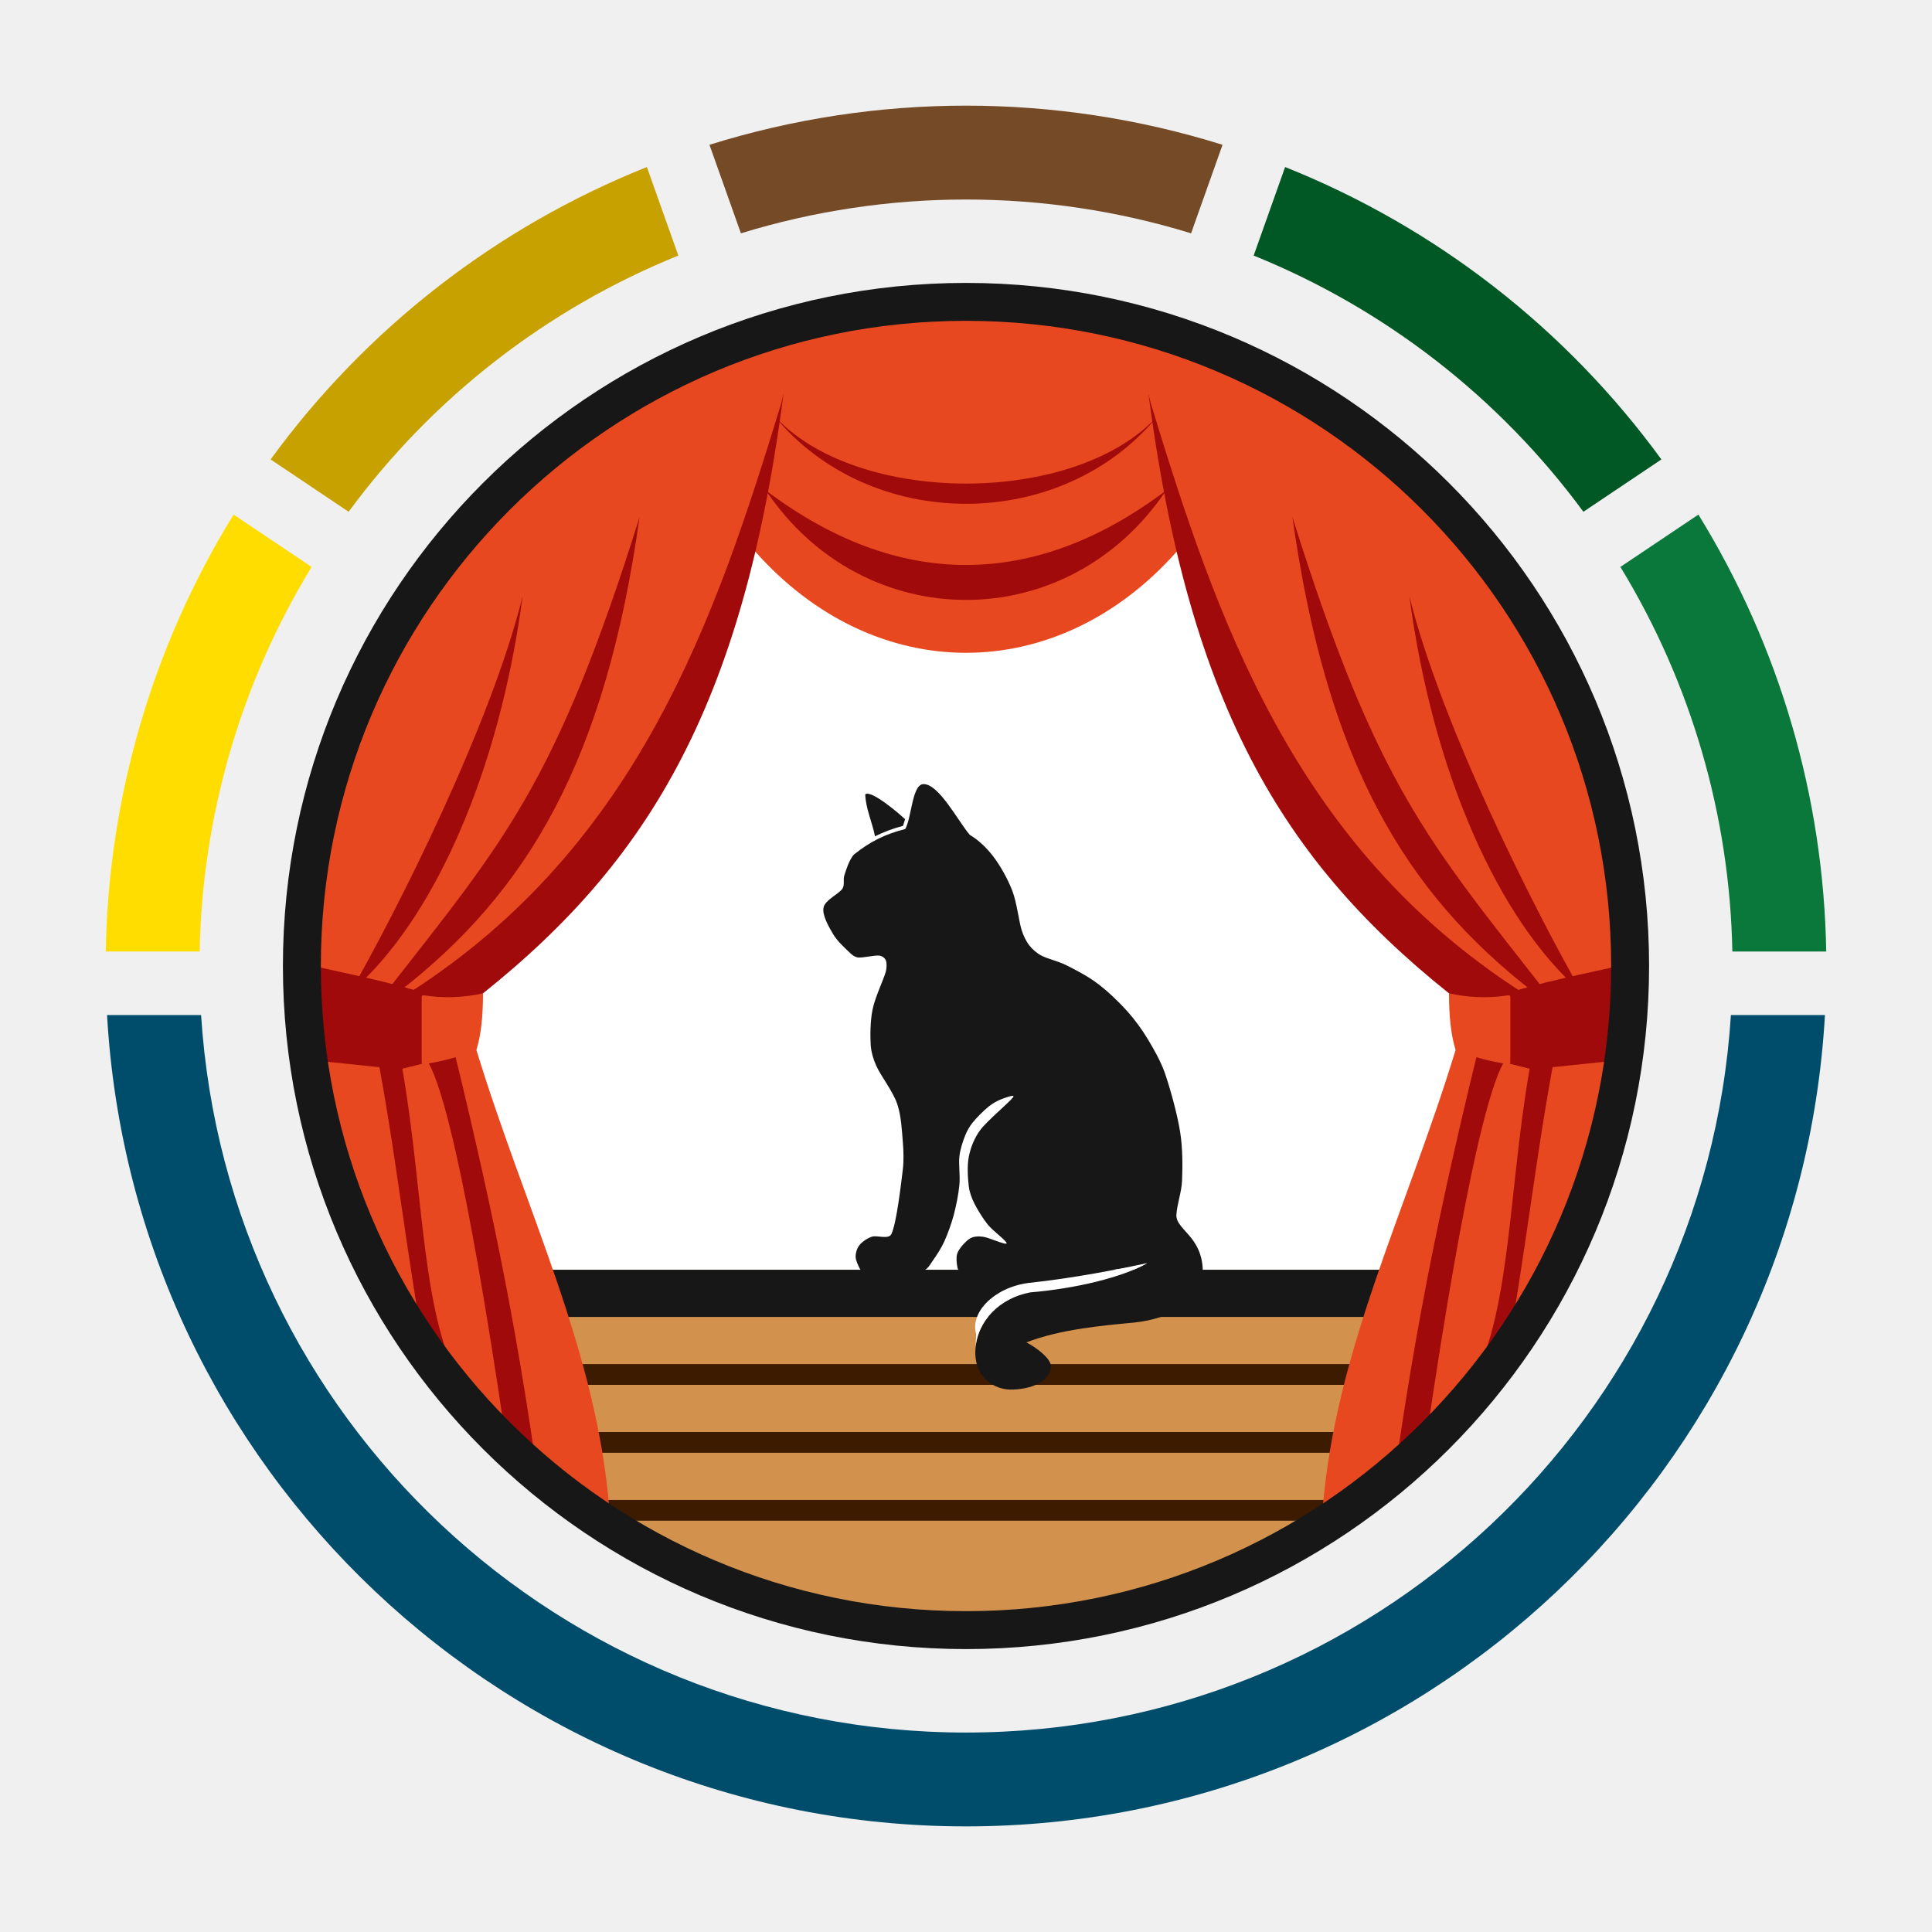
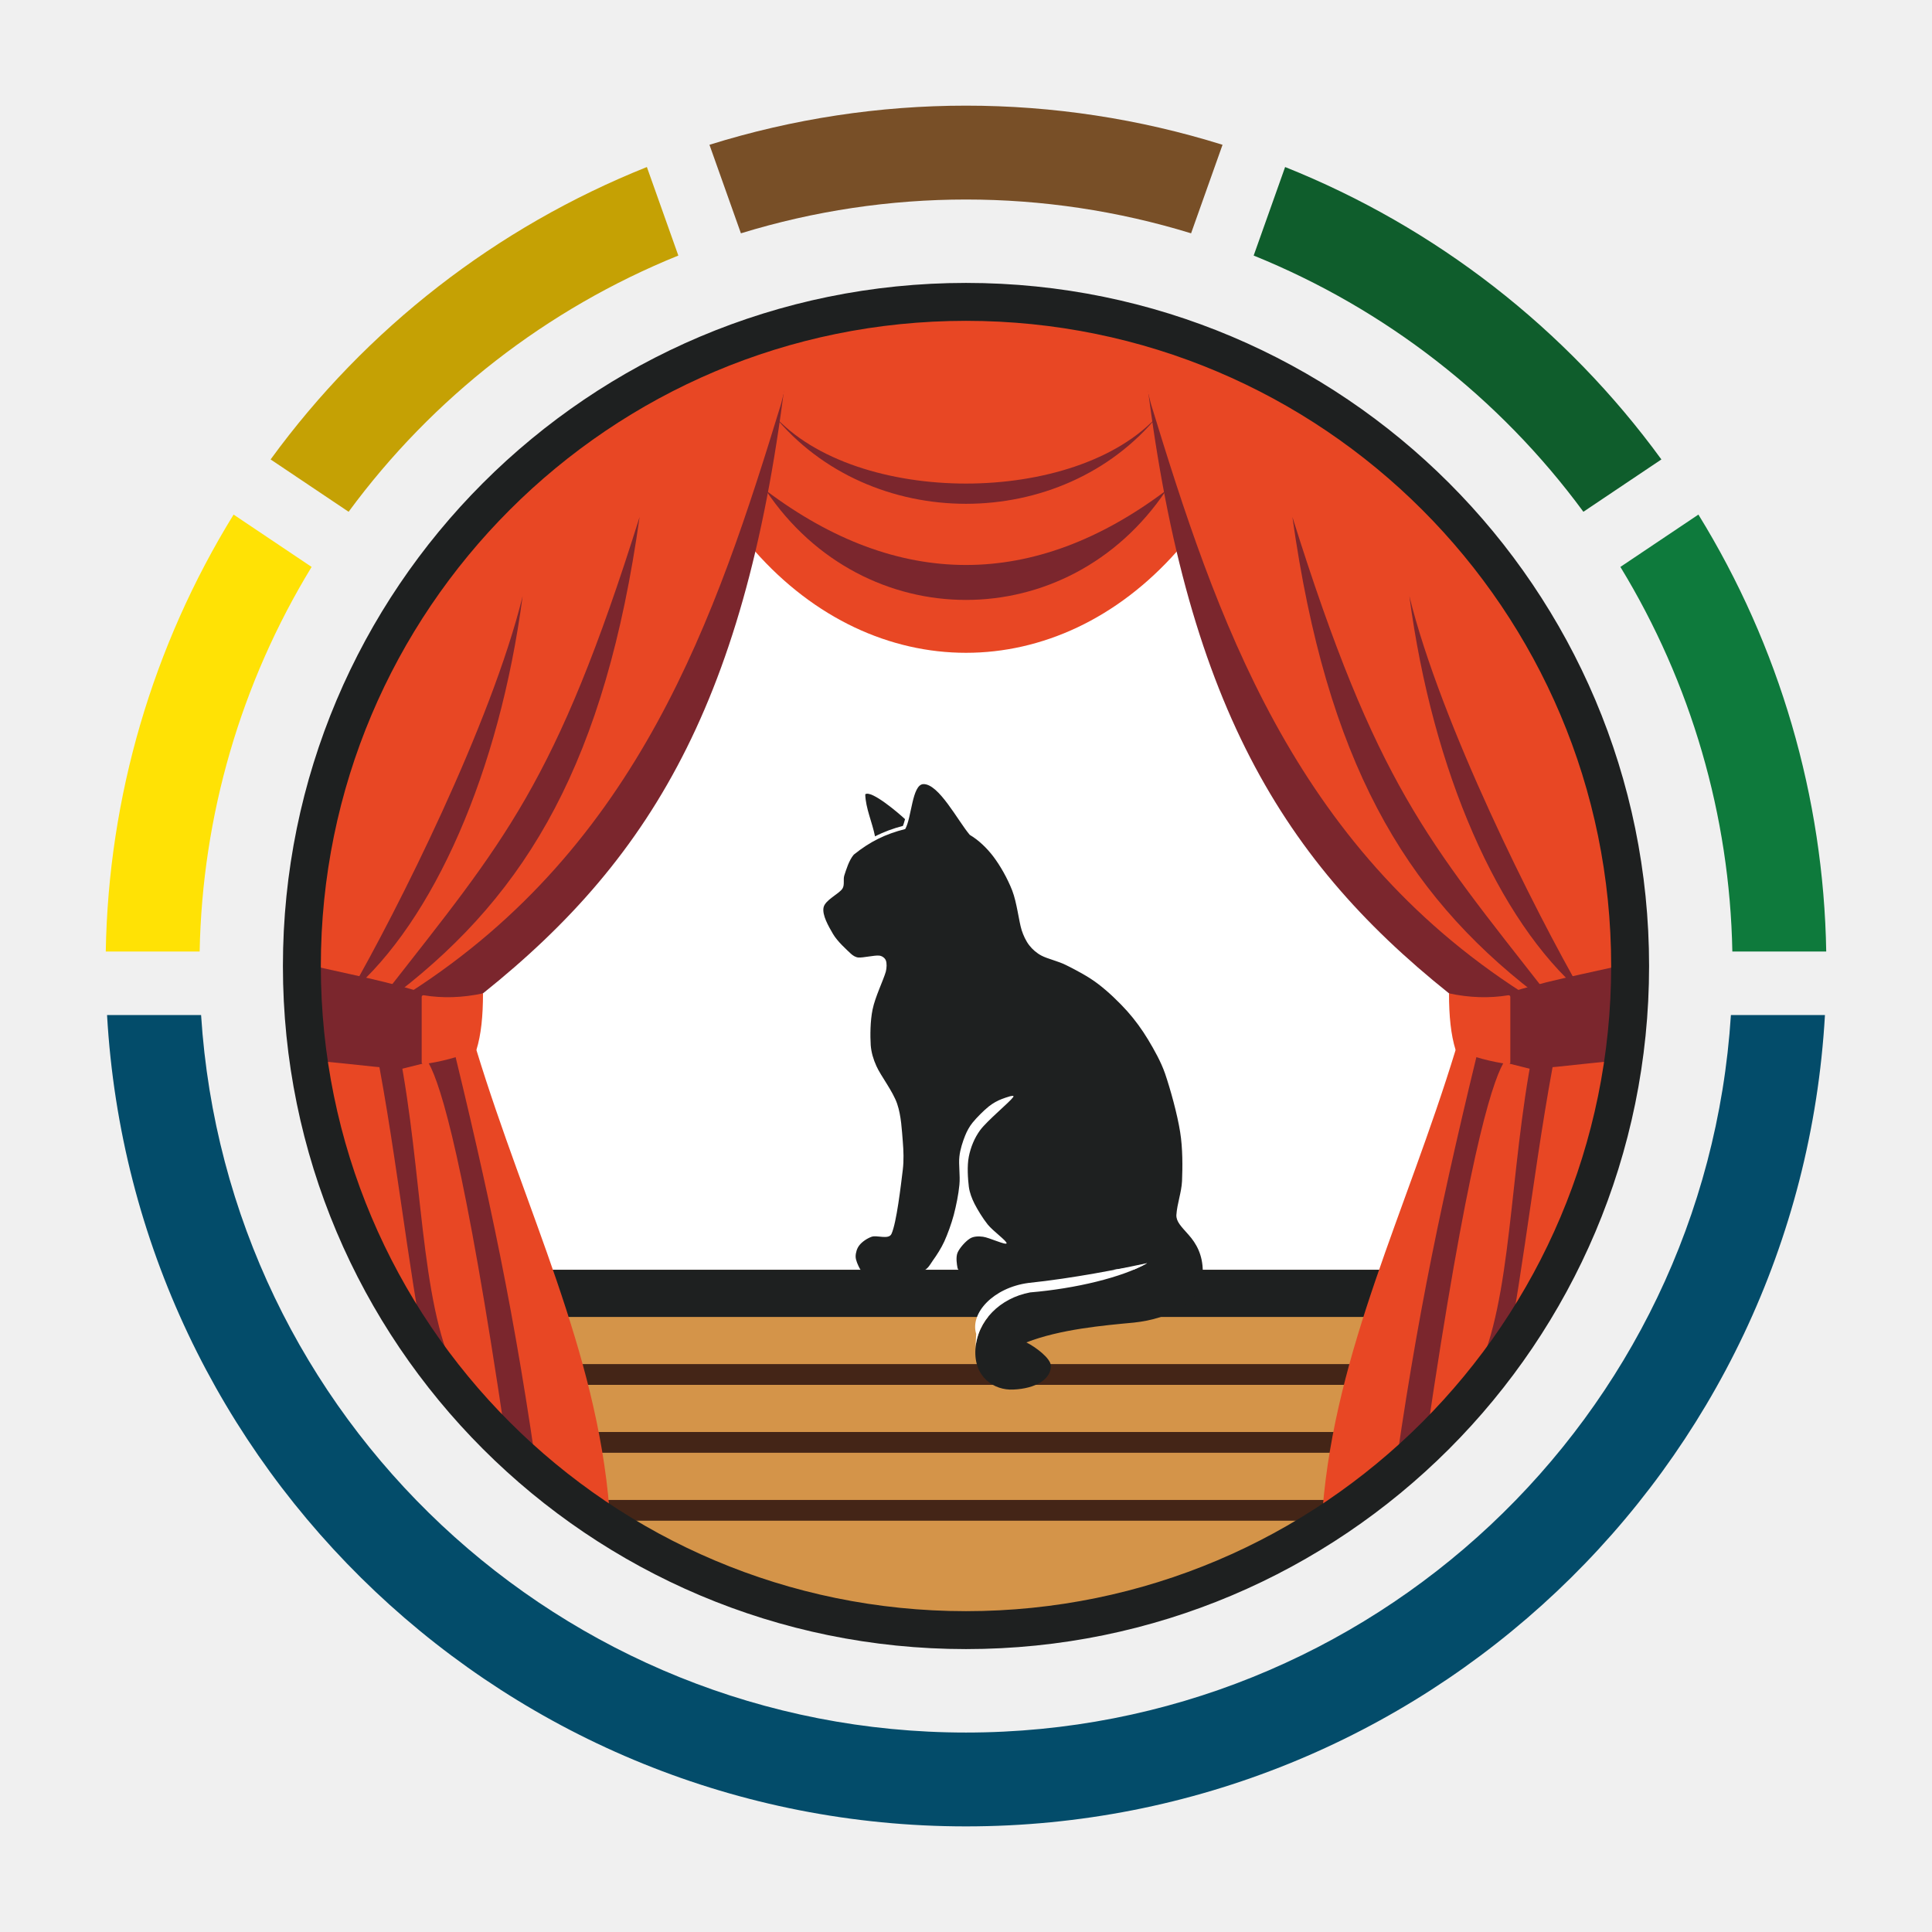
<svg xmlns="http://www.w3.org/2000/svg" viewBox="0 0 1024 1024">
  <defs>
    <clipPath id="ueber-kante">
      <rect x="0" y="0" width="1024" height="698" />
    </clipPath>
    <clipPath id="buehne">
      <circle cx="512" cy="512" r="343.0" />
    </clipPath>
    <g id="seitenvorhang">
-       <path fill="#A00A0A" d="M100,150H418V186C398.2,366.6 347.6,453.3 256.0,526.5L250,532H100Z" />
-       <path fill="#E84820" d="M100,150H421V186L414,214C379.5,326.7 338.9,447.9 217.2,526.0H100Z" />
-       <path fill="#A00A0A" d="M339,274C320.9,403.0 280.0,472.6 211.0,526.0L204.5,526C267.3,445.6 294.5,416.0 339.0,274.0Z" />
-       <path fill="#A00A0A" d="M277,316C264.7,409.0 229.9,487.9 185.7,526.0L185.6,526C210.4,482.8 260.2,384.1 277.0,316.0Z" />
-       <path fill="#E84820" d="M100,540H246L252.5,556.5C278.7,642.2 316.2,715.6 323.0,800.0H100Z" />
-       <path fill="#A00A0A" d="M197,545C208.9,600.3 216.4,674.5 226.0,720.0L238,720C221.7,678.0 223.5,609.3 209.0,545.0Z" />
-       <path fill="#A00A0A" d="M223.3,545C217.5,592.0 227.0,473.0 272.0,790.0L286,790C273.0,696.7 259.5,634.0 237.8,545.0Z" />
-       <path fill="#A00A0A" d="M150,508C175.0,514.7 198.0,518.1 222.0,525.5L240,527L240,556L225,563.5L213,566.5C195.0,565.7 171.1,561.5 150.0,561.5Z" />
-       <path fill="#E84820" d="M223.5,528.5Q223.5,527.5 224.5,527.5Q239.75,530.0 256,526.5C256,538.5 255.0,548.5 252.5,556.5Q238.0,562.25 224.5,564Q223.5,564 223.5,563Z" />
+       <path fill="#7B262D" d="M100,150H418V186C398.2,366.6 347.6,453.3 256.0,526.5L250,532H100Z" />
+       <path fill="#E84724" d="M100,150H421V186L414,214C379.5,326.7 338.9,447.9 217.2,526.0H100Z" />
+       <path fill="#7B262D" d="M339,274C320.9,403.0 280.0,472.6 211.0,526.0L204.5,526C267.3,445.6 294.5,416.0 339.0,274.0Z" />
+       <path fill="#7B262D" d="M277,316C264.7,409.0 229.9,487.9 185.7,526.0L185.6,526C210.4,482.8 260.2,384.1 277.0,316.0Z" />
+       <path fill="#E84724" d="M100,540H246L252.5,556.5C278.7,642.2 316.2,715.6 323.0,800.0H100Z" />
+       <path fill="#7B262D" d="M197,545C208.9,600.3 216.4,674.5 226.0,720.0L238,720C221.7,678.0 223.5,609.3 209.0,545.0Z" />
+       <path fill="#7B262D" d="M223.3,545C217.5,592.0 227.0,473.0 272.0,790.0L286,790C273.0,696.7 259.5,634.0 237.8,545.0Z" />
+       <path fill="#7B262D" d="M150,508C175.0,514.7 198.0,518.1 222.0,525.5L240,527L240,556L225,563.5L213,566.5C195.0,565.7 171.1,561.5 150.0,561.5Z" />
+       <path fill="#E84724" d="M223.5,528.5Q223.5,527.5 224.5,527.5Q239.75,530.0 256,526.5C256,538.5 255.0,548.5 252.5,556.5Q238.0,562.25 224.5,564Q223.5,564 223.5,563Z" />
    </g>
  </defs>
  <g id="ring">
-     <path d="M56.06,504.34A456.00,456.00 0 0 1 123.81,272.74L165.16,300.48A406.25,406.25 0 0 0 105.82,504.34Z" fill="#FFDD00" />
-     <path d="M143.43,243.51A456.00,456.00 0 0 1 342.86,88.53L359.53,135.45A406.25,406.25 0 0 0 184.77,271.25Z" fill="#C7A100" />
-     <path d="M376.03,76.74A456.00,456.00 0 0 1 647.97,76.74L631.30,123.66A406.25,406.25 0 0 0 392.70,123.66Z" fill="#744A27" />
-     <path d="M681.14,88.53A456.00,456.00 0 0 1 880.57,243.51L839.23,271.25A406.25,406.25 0 0 0 664.47,135.45Z" fill="#015824" />
-     <path d="M900.19,272.74A456.00,456.00 0 0 1 967.94,504.34L918.18,504.34A406.25,406.25 0 0 0 858.84,300.48Z" fill="#09783A" />
-     <path d="M967.26,537.99A456.00,456.00 0 0 1 56.74,537.99L106.58,537.99A406.25,406.25 0 0 0 917.42,537.99Z" fill="#004D6B" />
+     <path d="M56.06,504.34A456.00,456.00 0 0 1 123.81,272.74L165.16,300.48A406.25,406.25 0 0 0 105.82,504.34Z" fill="#FFE205" />
+     <path d="M143.43,243.51A456.00,456.00 0 0 1 342.86,88.53L359.53,135.45A406.25,406.25 0 0 0 184.77,271.25Z" fill="#C5A104" />
+     <path d="M376.03,76.74A456.00,456.00 0 0 1 647.97,76.74L631.30,123.66A406.25,406.25 0 0 0 392.70,123.66Z" fill="#784F27" />
+     <path d="M681.14,88.53A456.00,456.00 0 0 1 880.57,243.51L839.23,271.25A406.25,406.25 0 0 0 664.47,135.45Z" fill="#0F5D2C" />
+     <path d="M900.19,272.74A456.00,456.00 0 0 1 967.94,504.34L918.18,504.34A406.25,406.25 0 0 0 858.84,300.48Z" fill="#0E7A3C" />
+     <path d="M967.26,537.99A456.00,456.00 0 0 1 56.74,537.99L106.58,537.99A406.25,406.25 0 0 0 917.42,537.99Z" fill="#034C6A" />
  </g>
  <g clip-path="url(#buehne)">
    <circle cx="512" cy="512" r="343.0" fill="#fff" />
    <g id="boden">
-       <rect x="0" y="673" width="1024" height="400" fill="#D2924D" />
-       <rect x="0" y="673" width="1024" height="25" fill="#171717" />
-       <g fill="#3C1B00">
+       <rect x="0" y="673" width="1024" height="400" fill="#D49449" />
+       <rect x="0" y="673" width="1024" height="25" fill="#1E2020" />
+       <g fill="#442517">
        <rect x="0" y="723" width="1024" height="11" />
        <rect x="0" y="759" width="1024" height="11" />
        <rect x="0" y="795" width="1024" height="11" />
      </g>
    </g>
    <g id="schabracke">
-       <path fill="#E84820" d="M400,150H624V292C560.4,364.0 463.6,364.0 400,292Z" />
-       <path fill="#A00A0A" d="M410,220C453.5,268.4 570.5,268.4 614.0,220.0L614,220L614,220C563.0,282.7 461.0,282.7 410,220Z" />
-       <path fill="#A00A0A" d="M406,260C475.9,312.6 548.1,312.6 618.0,260.0L618,260C566.1,337.3 457.9,337.3 406,260Z" />
+       <path fill="#E84724" d="M400,150H624V292C560.4,364.0 463.6,364.0 400,292Z" />
+       <path fill="#7B262D" d="M410,220C453.5,268.4 570.5,268.4 614.0,220.0L614,220L614,220C563.0,282.7 461.0,282.7 410,220Z" />
+       <path fill="#7B262D" d="M406,260C475.9,312.6 548.1,312.6 618.0,260.0L618,260C566.1,337.3 457.9,337.3 406,260Z" />
    </g>
    <use href="#seitenvorhang" />
    <use href="#seitenvorhang" transform="matrix(-1 0 0 1 1024 0)" />
  </g>
-   <circle id="rahmen" cx="512" cy="512" r="352.0" fill="none" stroke="#171717" stroke-width="20.1" />
+   <circle id="rahmen" cx="512" cy="512" r="352.0" fill="none" stroke="#1E2020" stroke-width="20.1" />
  <g id="katze">
-     <path d="M509,673.5C508.3,673.5 507.6,672.7 507.5,672.0C507.2,670.4 506.5,666.5 507.5,664.0C508.6,661.4 511.8,657.9 514.0,656.5C516.0,655.2 518.7,655.2 521.0,655.5C524.2,655.9 533.1,660.1 533.5,659.0C533.9,657.9 526.3,652.5 523.5,649.0C520.8,645.6 518.2,641.3 516.5,638.0C515.1,635.2 513.9,632.1 513.5,629.0C513.0,624.8 512.5,618.0 513.5,613.0C514.5,608.0 516.5,603.1 519.5,599.0C523.4,593.8 535.1,584.2 537.0,581.5C538.2,579.8 532.9,581.8 531.0,582.5C528.8,583.3 526.1,584.8 524.0,586.5C521.4,588.6 517.6,592.4 515.5,595.0C513.8,597.1 512.5,599.5 511.5,602.0C510.3,605.0 508.9,609.2 508.5,613.0C508.0,617.3 509.0,623.0 508.5,628.0C508.0,633.2 506.8,639.0 505.5,644.0C504.2,648.8 502.3,654.0 500.5,658.0C498.9,661.5 496.4,665.4 494.5,668.0C493.0,670.1 491.6,673.1 489.0,673.5C482.8,674.4 462.6,673.8 457.0,673.5C456.3,673.5 455.8,672.6 455.5,672.0C454.9,670.8 453.5,668.0 453.5,666.0C453.5,664.0 454.2,661.6 455.5,660.0C456.9,658.2 459.5,656.4 462.0,655.5C464.8,654.5 471.0,657.2 472.5,654.0C475.2,648.1 477.5,628.2 478.5,620.0C479.1,615.0 478.9,610.0 478.5,605.0C478.0,599.2 477.7,591.4 475.5,585.0C473.2,578.3 466.8,570.2 464.5,565.0C462.9,561.5 461.8,557.8 461.5,554.0C461.2,549.0 461.2,541.2 462.5,535.0C463.8,528.5 468.3,519.3 469.5,515.0C470.0,513.1 470.1,510.4 469.5,509.0C469.0,507.7 467.4,506.6 466.0,506.5C463.6,506.2 457.5,507.7 455.0,507.5C453.5,507.4 452.1,506.5 451.0,505.5C448.8,503.4 443.9,499.1 441.5,495.0C439.1,490.9 435.7,485.0 436.5,481.0C437.3,477.0 444.7,473.8 446.5,471.0C447.8,469.0 446.8,466.2 447.5,464.0C448.5,461.0 449.9,456.1 452.5,453.0C461.20,446.00 469.20,442.10 479.80,439.40C483.20,433.40 483.40,416.00 489.30,415.60C497.50,415.20 507.70,435.10 514.00,442.50C518.6,445.2 523.1,449.5 526.5,454.0C530.2,458.9 534.0,465.6 536.5,472.0C539.0,478.5 540.0,488.2 541.5,493.0C542.4,495.8 543.8,498.8 545.5,501.0C547.2,503.2 549.5,505.2 552.0,506.5C555.2,508.2 560.8,509.4 565.0,511.5C570.0,514.0 576.8,517.5 582.0,521.5C587.4,525.6 593.1,531.1 597.5,536.0C601.6,540.6 605.3,545.7 608.5,551.0C611.8,556.5 615.3,562.7 617.5,569.0C620.3,577.2 624.0,590.5 625.5,600.0C626.9,608.6 626.8,618.7 626.5,626.0C626.2,632.1 623.9,637.9 623.5,644.0C623.4,647.5 626,650 630,654.5C634,659 637.5,665 637.5,674C637.5,690 620,699 601,701C585,702.5 562,704.5 544,711.5C549,714 557,720 557,724C557,731 549,736 537,736.5C527,737 516,730 517,715C518,700 530,688 546,685C570,683 595,677 608,669.5C600,672 590,673.4 580,673.6L509,673.5ZM463.78,443.30C468.53,440.85 473.62,439.01 478.55,437.76C478.74,437.42 479.21,436.00 479.69,434.18C476.9,431.5 461.8,418.5 458.6,421.0C458.8,428.4 462.3,435.8 463.78,443.30Z" fill="#171717" />
+     <path d="M509,673.5C508.3,673.5 507.6,672.7 507.5,672.0C507.2,670.4 506.5,666.5 507.5,664.0C508.6,661.4 511.8,657.9 514.0,656.5C516.0,655.2 518.7,655.2 521.0,655.5C524.2,655.9 533.1,660.1 533.5,659.0C533.9,657.9 526.3,652.5 523.5,649.0C520.8,645.6 518.2,641.3 516.5,638.0C515.1,635.2 513.9,632.1 513.5,629.0C513.0,624.8 512.5,618.0 513.5,613.0C514.5,608.0 516.5,603.1 519.5,599.0C523.4,593.8 535.1,584.2 537.0,581.5C538.2,579.8 532.9,581.8 531.0,582.5C528.8,583.3 526.1,584.8 524.0,586.5C521.4,588.6 517.6,592.4 515.5,595.0C513.8,597.1 512.5,599.5 511.5,602.0C510.3,605.0 508.9,609.2 508.5,613.0C508.0,617.3 509.0,623.0 508.5,628.0C508.0,633.2 506.8,639.0 505.5,644.0C504.2,648.8 502.3,654.0 500.5,658.0C498.9,661.5 496.4,665.4 494.5,668.0C493.0,670.1 491.6,673.1 489.0,673.5C482.8,674.4 462.6,673.8 457.0,673.5C456.3,673.5 455.8,672.6 455.5,672.0C454.9,670.8 453.5,668.0 453.5,666.0C453.5,664.0 454.2,661.6 455.5,660.0C456.9,658.2 459.5,656.4 462.0,655.5C464.8,654.5 471.0,657.2 472.5,654.0C475.2,648.1 477.5,628.2 478.5,620.0C479.1,615.0 478.9,610.0 478.5,605.0C478.0,599.2 477.7,591.4 475.5,585.0C473.2,578.3 466.8,570.2 464.5,565.0C462.9,561.5 461.8,557.8 461.5,554.0C461.2,549.0 461.2,541.2 462.5,535.0C463.8,528.5 468.3,519.3 469.5,515.0C470.0,513.1 470.1,510.4 469.5,509.0C469.0,507.7 467.4,506.6 466.0,506.5C463.6,506.2 457.5,507.7 455.0,507.5C453.5,507.4 452.1,506.5 451.0,505.5C448.8,503.4 443.9,499.1 441.5,495.0C439.1,490.9 435.7,485.0 436.5,481.0C437.3,477.0 444.7,473.8 446.5,471.0C447.8,469.0 446.8,466.2 447.5,464.0C448.5,461.0 449.9,456.1 452.5,453.0C461.20,446.00 469.20,442.10 479.80,439.40C483.20,433.40 483.40,416.00 489.30,415.60C497.50,415.20 507.70,435.10 514.00,442.50C518.6,445.2 523.1,449.5 526.5,454.0C530.2,458.9 534.0,465.6 536.5,472.0C539.0,478.5 540.0,488.2 541.5,493.0C542.4,495.8 543.8,498.8 545.5,501.0C547.2,503.2 549.5,505.2 552.0,506.5C555.2,508.2 560.8,509.4 565.0,511.5C570.0,514.0 576.8,517.5 582.0,521.5C587.4,525.6 593.1,531.1 597.5,536.0C601.6,540.6 605.3,545.7 608.5,551.0C611.8,556.5 615.3,562.7 617.5,569.0C620.3,577.2 624.0,590.5 625.5,600.0C626.9,608.6 626.8,618.7 626.5,626.0C626.2,632.1 623.9,637.9 623.5,644.0C623.4,647.5 626,650 630,654.5C634,659 637.5,665 637.5,674C637.5,690 620,699 601,701C585,702.5 562,704.5 544,711.5C549,714 557,720 557,724C557,731 549,736 537,736.5C527,737 516,730 517,715C518,700 530,688 546,685C570,683 595,677 608,669.5C600,672 590,673.4 580,673.6L509,673.5ZM463.78,443.30C468.53,440.85 473.62,439.01 478.55,437.76C478.74,437.42 479.21,436.00 479.69,434.18C476.9,431.5 461.8,418.5 458.6,421.0C458.8,428.4 462.3,435.8 463.78,443.30Z" fill="#1E2020" />
    <path d="M608,669.5C595,677 570,683 546,685C530,688 518,700 517,715L517.4,707C514,696 526.5,682.5 545,680C569,677.5 594,672.5 608,669.5Z" fill="#fff" />
  </g>
</svg>
